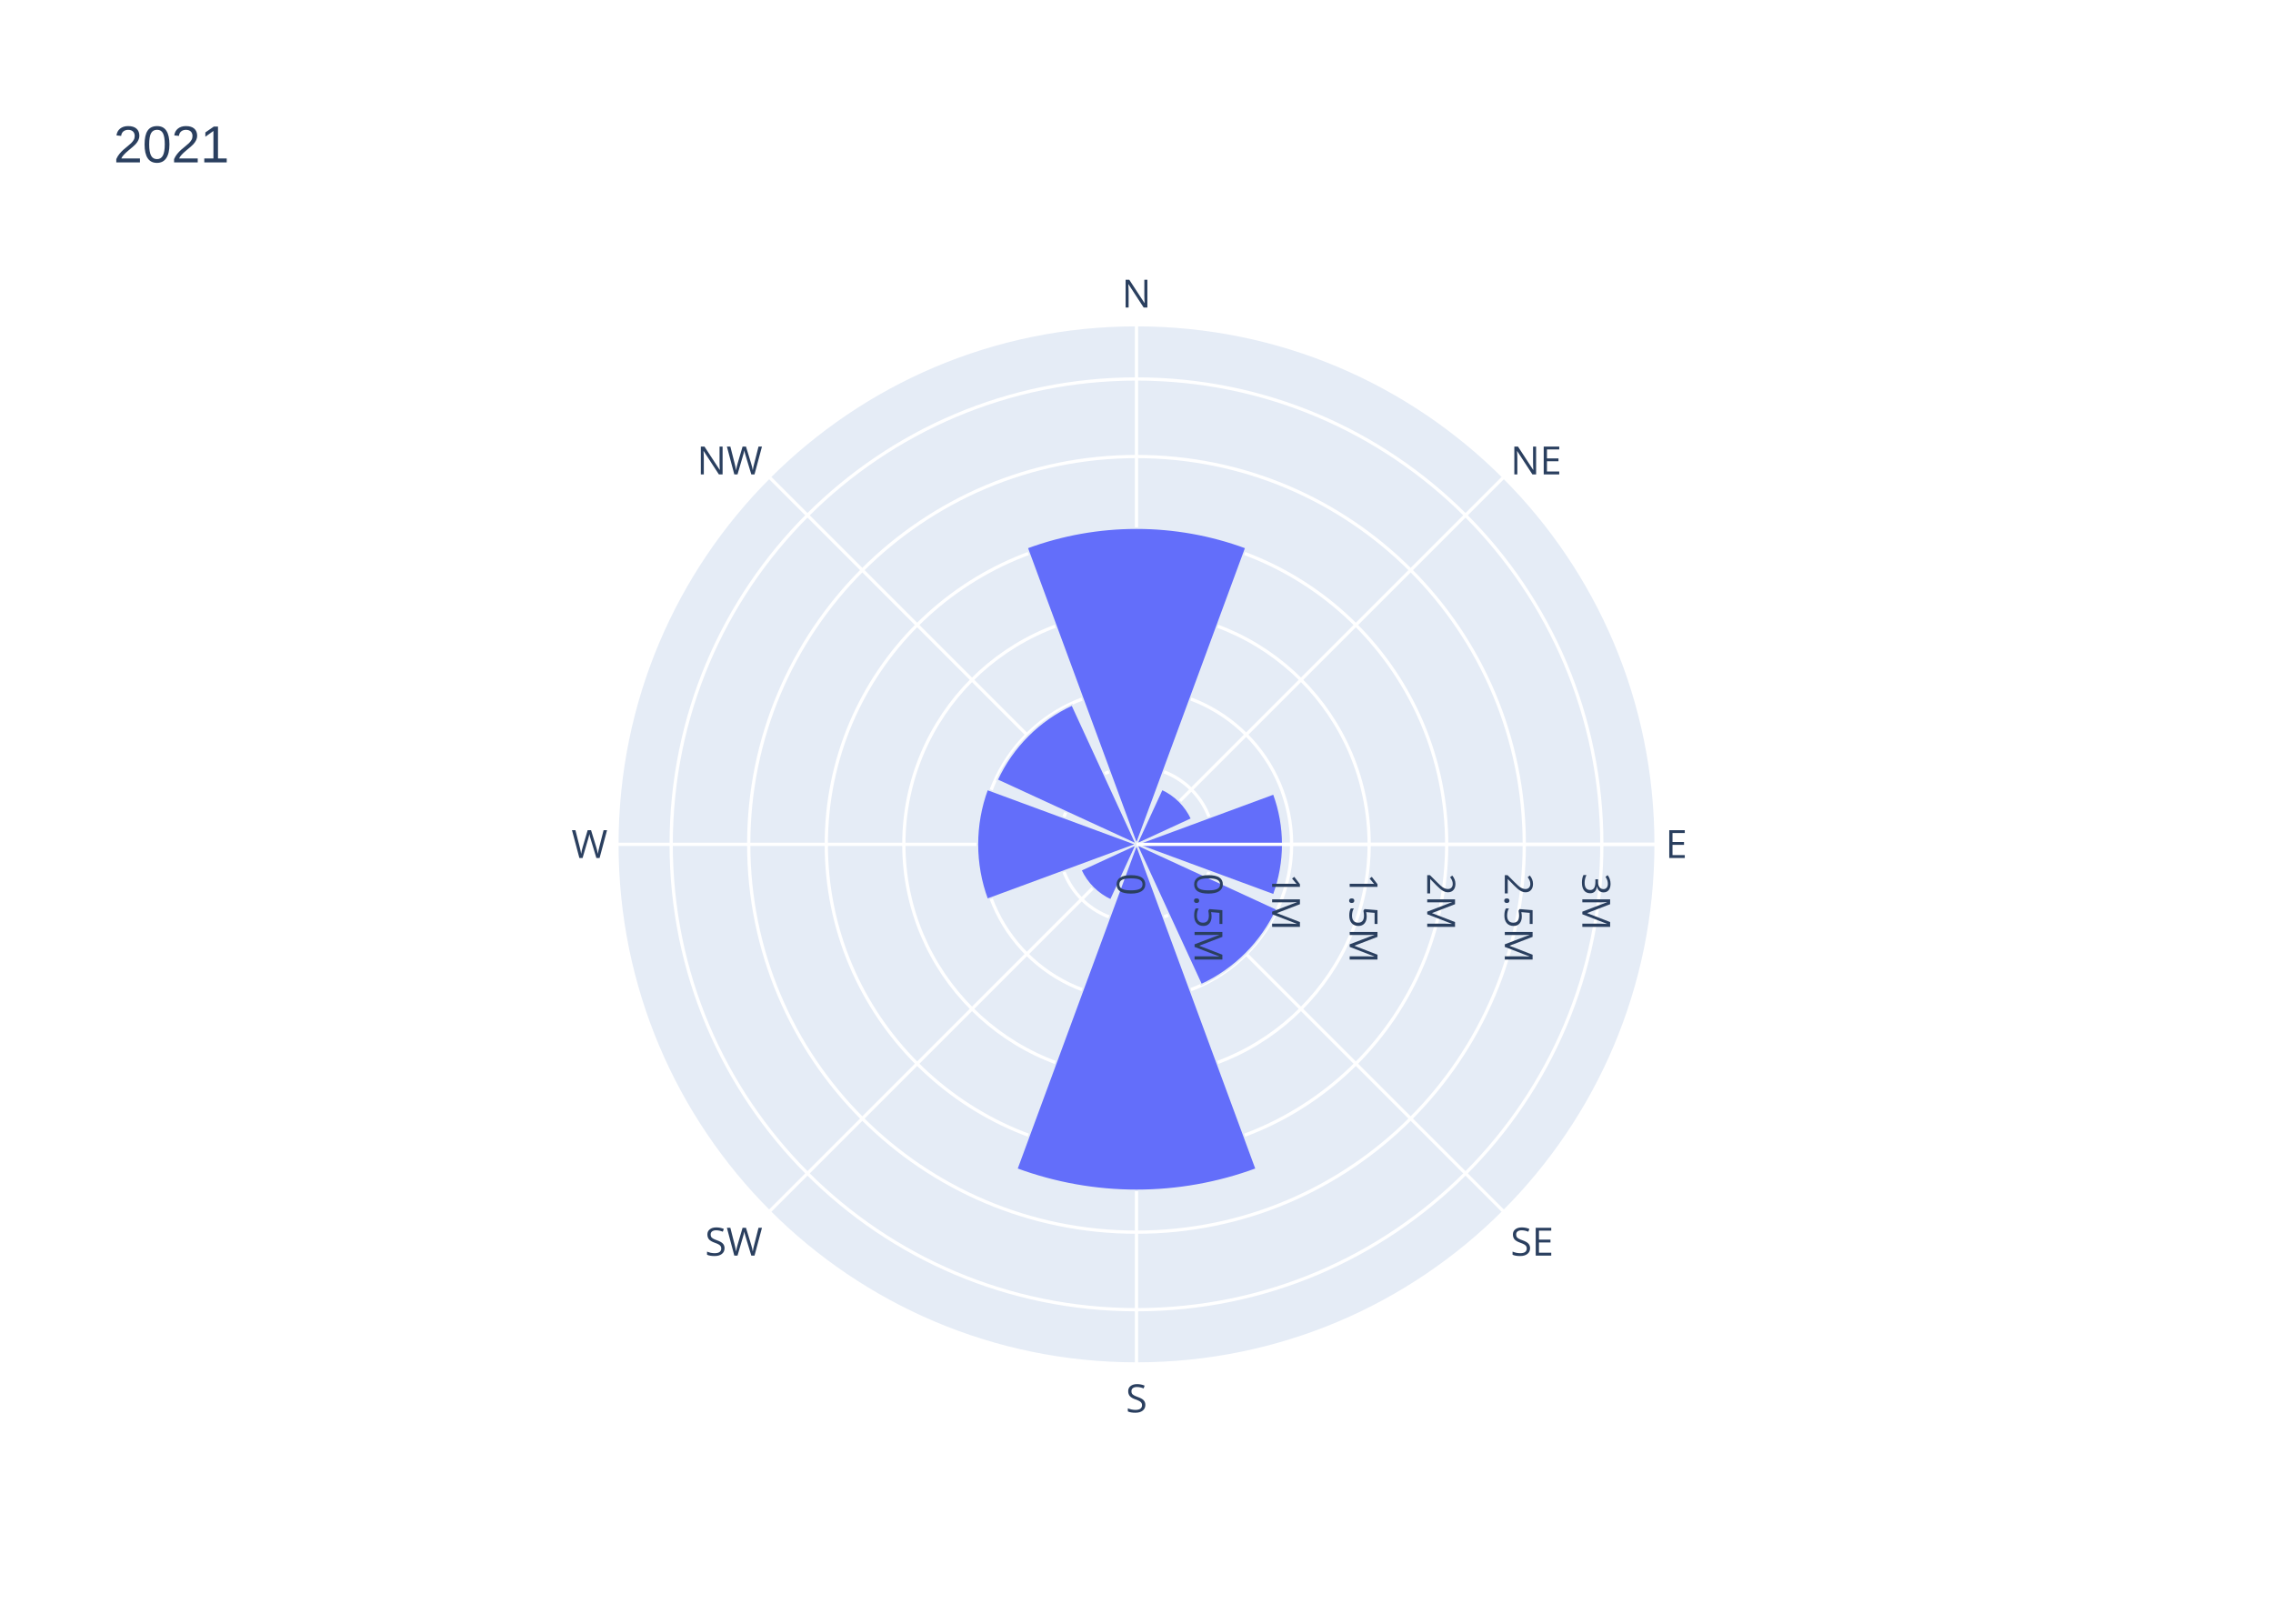
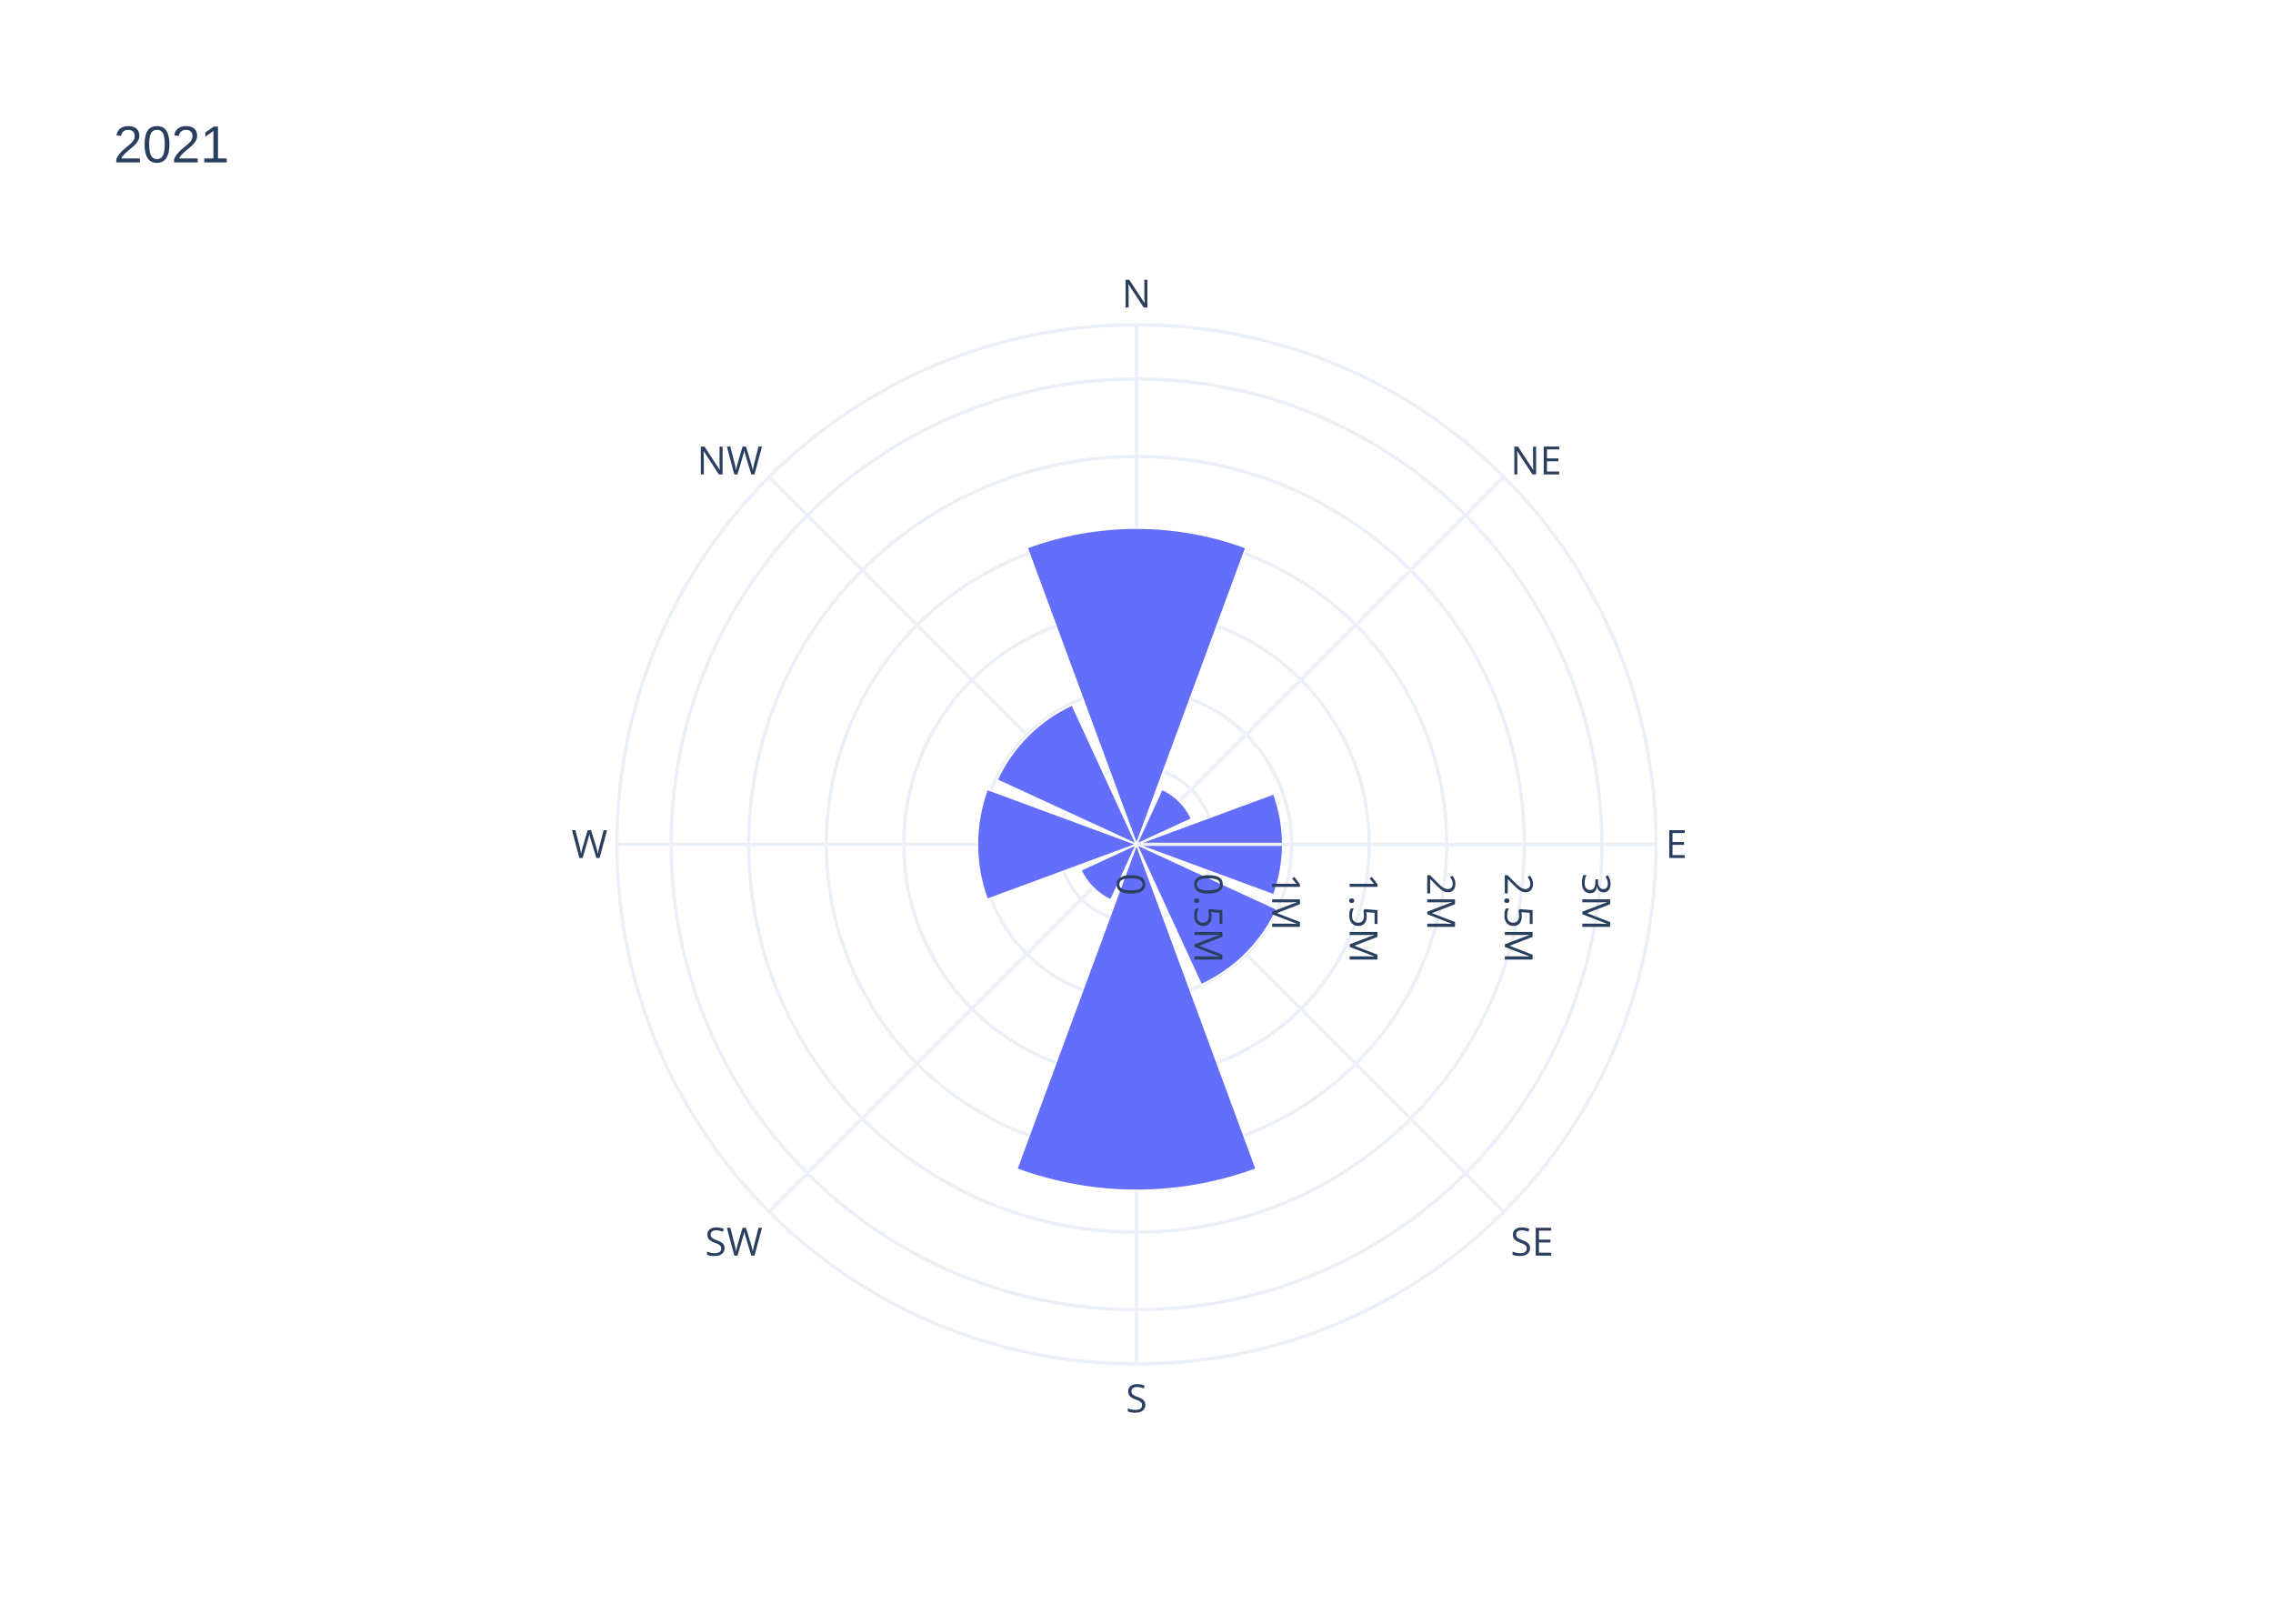
<svg xmlns="http://www.w3.org/2000/svg" class="main-svg" width="3500" height="2500" style="" viewBox="0 0 700 500">
  <rect x="0" y="0" width="700" height="500" style="fill: rgb(255, 255, 255); fill-opacity: 1;" />
-   <defs id="defs-dbbfe7">
+   <defs id="defs-c1ab90">
    <g class="clips">
-       <clipPath id="clipdbbfe7polar-for-traces">
+       <clipPath id="clipc1ab90polar-for-traces">
        <path d="M160,0A160,160 0,1,0 -160,-1.9594348786357652e-14A160,160 0,1,0 160,3.9188697572715304e-14Z" transform="translate(160,160)" />
      </clipPath>
    </g>
    <g class="gradients" />
    <g class="patterns" />
  </defs>
  <g class="bglayer" />
  <g class="layer-below">
    <g class="imagelayer" />
    <g class="shapelayer" />
  </g>
  <g class="cartesianlayer" />
  <g class="polarlayer">
    <g class="polar">
      <g class="polarsublayer draglayer" />
      <g class="polarsublayer plotbg">
-         <path d="M160,0A160,160 0,1,0 -160,-1.9594348786357652e-14A160,160 0,1,0 160,3.9188697572715304e-14Z" transform="translate(350,260)" style="fill: rgb(229, 236, 246); fill-opacity: 1;" />
+         <path d="M160,0A160,160 0,1,0 -160,-1.9594348786357652e-14A160,160 0,1,0 160,3.9188697572715304e-14Z" transform="translate(350,260)" style="fill: rgb(255, 255, 255); fill-opacity: 1;" />
      </g>
      <g class="polarsublayer backplot">
        <g class="maplayer" />
      </g>
      <g class="polarsublayer angular-grid" style="fill: none;">
-         <path class="angularaxisgrid" d="M350,260L350,100" style="stroke: rgb(255, 255, 255); stroke-opacity: 1; stroke-width: 1px;" />
-         <path class="angularaxisgrid" d="M350,260L463.137,146.863" style="stroke: rgb(255, 255, 255); stroke-opacity: 1; stroke-width: 1px;" />
-         <path class="angularaxisgrid" d="M350,260L510,260" style="stroke: rgb(255, 255, 255); stroke-opacity: 1; stroke-width: 1px;" />
-         <path class="angularaxisgrid" d="M350,260L463.137,373.137" style="stroke: rgb(255, 255, 255); stroke-opacity: 1; stroke-width: 1px;" />
-         <path class="angularaxisgrid" d="M350,260L350,420" style="stroke: rgb(255, 255, 255); stroke-opacity: 1; stroke-width: 1px;" />
-         <path class="angularaxisgrid" d="M350,260L236.863,373.137" style="stroke: rgb(255, 255, 255); stroke-opacity: 1; stroke-width: 1px;" />
-         <path class="angularaxisgrid" d="M350,260L190,260" style="stroke: rgb(255, 255, 255); stroke-opacity: 1; stroke-width: 1px;" />
-         <path class="angularaxisgrid" d="M350,260L236.863,146.863" style="stroke: rgb(255, 255, 255); stroke-opacity: 1; stroke-width: 1px;" />
+         <path class="angularaxisgrid" d="M350,260L350,100" style="stroke: rgb(235, 240, 248); stroke-opacity: 1; stroke-width: 1px;" />
+         <path class="angularaxisgrid" d="M350,260L463.137,146.863" style="stroke: rgb(235, 240, 248); stroke-opacity: 1; stroke-width: 1px;" />
+         <path class="angularaxisgrid" d="M350,260L510,260" style="stroke: rgb(235, 240, 248); stroke-opacity: 1; stroke-width: 1px;" />
+         <path class="angularaxisgrid" d="M350,260L463.137,373.137" style="stroke: rgb(235, 240, 248); stroke-opacity: 1; stroke-width: 1px;" />
+         <path class="angularaxisgrid" d="M350,260L350,420" style="stroke: rgb(235, 240, 248); stroke-opacity: 1; stroke-width: 1px;" />
+         <path class="angularaxisgrid" d="M350,260L236.863,373.137" style="stroke: rgb(235, 240, 248); stroke-opacity: 1; stroke-width: 1px;" />
+         <path class="angularaxisgrid" d="M350,260L190,260" style="stroke: rgb(235, 240, 248); stroke-opacity: 1; stroke-width: 1px;" />
+         <path class="angularaxisgrid" d="M350,260L236.863,146.863" style="stroke: rgb(235, 240, 248); stroke-opacity: 1; stroke-width: 1px;" />
      </g>
      <g class="polarsublayer radial-grid" transform="translate(350,260)" style="fill: none;">
-         <path class="xgrid" d="M23.88,0A23.88,23.88 0,1,0 -23.88,-2.9244565563638794e-15A23.88,23.88 0,1,0 23.88,5.848913112727759e-15Z" style="stroke: rgb(255, 255, 255); stroke-opacity: 1; stroke-width: 1px;" />
-         <path class="xgrid" d="M47.77,0A47.77,47.77 0,1,0 -47.77,-5.850137759526906e-15A47.77,47.77 0,1,0 47.77,1.1700275519053813e-14Z" style="stroke: rgb(255, 255, 255); stroke-opacity: 1; stroke-width: 1px;" />
-         <path class="xgrid" d="M71.65,0A71.65,71.65 0,1,0 -71.65,-8.774594315890787e-15A71.65,71.65 0,1,0 71.65,1.7549188631781574e-14Z" style="stroke: rgb(255, 255, 255); stroke-opacity: 1; stroke-width: 1px;" />
-         <path class="xgrid" d="M95.53,0A95.53,95.53 0,1,0 -95.53,-1.1699050872254666e-14A95.53,95.53 0,1,0 95.53,2.3398101744509332e-14Z" style="stroke: rgb(255, 255, 255); stroke-opacity: 1; stroke-width: 1px;" />
-         <path class="xgrid" d="M119.42,0A119.42,119.42 0,1,0 -119.42,-1.4624732075417692e-14A119.42,119.42 0,1,0 119.42,2.9249464150835383e-14Z" style="stroke: rgb(255, 255, 255); stroke-opacity: 1; stroke-width: 1px;" />
-         <path class="xgrid" d="M143.3,0A143.3,143.3 0,1,0 -143.3,-1.7549188631781574e-14A143.3,143.3 0,1,0 143.3,3.509837726356315e-14Z" style="stroke: rgb(255, 255, 255); stroke-opacity: 1; stroke-width: 1px;" />
+         <path class="xgrid" d="M23.88,0A23.88,23.88 0,1,0 -23.88,-2.9244565563638794e-15A23.88,23.88 0,1,0 23.88,5.848913112727759e-15Z" style="stroke: rgb(235, 240, 248); stroke-opacity: 1; stroke-width: 1px;" />
+         <path class="xgrid" d="M47.77,0A47.77,47.77 0,1,0 -47.77,-5.850137759526906e-15A47.77,47.77 0,1,0 47.77,1.1700275519053813e-14Z" style="stroke: rgb(235, 240, 248); stroke-opacity: 1; stroke-width: 1px;" />
+         <path class="xgrid" d="M71.65,0A71.65,71.65 0,1,0 -71.65,-8.774594315890787e-15A71.65,71.65 0,1,0 71.65,1.7549188631781574e-14Z" style="stroke: rgb(235, 240, 248); stroke-opacity: 1; stroke-width: 1px;" />
+         <path class="xgrid" d="M95.53,0A95.53,95.53 0,1,0 -95.53,-1.1699050872254666e-14A95.53,95.53 0,1,0 95.53,2.3398101744509332e-14Z" style="stroke: rgb(235, 240, 248); stroke-opacity: 1; stroke-width: 1px;" />
+         <path class="xgrid" d="M119.42,0A119.42,119.42 0,1,0 -119.42,-1.4624732075417692e-14A119.42,119.42 0,1,0 119.42,2.9249464150835383e-14Z" style="stroke: rgb(235, 240, 248); stroke-opacity: 1; stroke-width: 1px;" />
+         <path class="xgrid" d="M143.3,0A143.3,143.3 0,1,0 -143.3,-1.7549188631781574e-14A143.3,143.3 0,1,0 143.3,3.509837726356315e-14Z" style="stroke: rgb(235, 240, 248); stroke-opacity: 1; stroke-width: 1px;" />
      </g>
-       <g class="polarsublayer frontplot" transform="translate(190,100)" clip-path="url(#clipdbbfe7polar-for-traces)">
+       <g class="polarsublayer frontplot" transform="translate(190,100)" clip-path="url(#clipc1ab90polar-for-traces)">
        <g class="barlayer">
          <g class="trace bars" style="opacity: 1;">
            <g class="points">
              <g class="point" style="vector-effect: non-scaling-stroke; stroke-miterlimit: 2;">
-                 <path d="M160,160L193.704,68.643A97.376,97.376 0,0,0 126.296,68.643L160,160A0,0 0,0,1 160,160Z" style="opacity: 1; stroke-width: 0.5px; fill: rgb(99, 110, 250); fill-opacity: 1; stroke: rgb(229, 236, 246); stroke-opacity: 1;" />
+                 <path d="M160,160L193.704,68.643A97.376,97.376 0,0,0 126.296,68.643L160,160A0,0 0,0,1 160,160Z" style="opacity: 1; stroke-width: 0.5px; fill: rgb(99, 110, 250); fill-opacity: 1; stroke: rgb(255, 255, 255); stroke-opacity: 1;" />
              </g>
              <g class="point" style="vector-effect: non-scaling-stroke; stroke-miterlimit: 2;">
-                 <path d="M160,160L177.003,152.161A18.723,18.723 0,0,0 167.839,142.997L160,160A0,0 0,0,1 160,160Z" style="opacity: 1; stroke-width: 0.5px; fill: rgb(99, 110, 250); fill-opacity: 1; stroke: rgb(229, 236, 246); stroke-opacity: 1;" />
+                 <path d="M160,160L177.003,152.161A18.723,18.723 0,0,0 167.839,142.997L160,160A0,0 0,0,1 160,160Z" style="opacity: 1; stroke-width: 0.5px; fill: rgb(99, 110, 250); fill-opacity: 1; stroke: rgb(255, 255, 255); stroke-opacity: 1;" />
              </g>
              <g class="point" style="vector-effect: non-scaling-stroke; stroke-miterlimit: 2;">
-                 <path d="M160,160L202.264,175.592A45.048,45.048 0,0,0 202.264,144.408L160,160A0,0 0,0,1 160,160Z" style="opacity: 1; stroke-width: 0.5px; fill: rgb(99, 110, 250); fill-opacity: 1; stroke: rgb(229, 236, 246); stroke-opacity: 1;" />
+                 <path d="M160,160L202.264,175.592A45.048,45.048 0,0,0 202.264,144.408L160,160A0,0 0,0,1 160,160Z" style="opacity: 1; stroke-width: 0.5px; fill: rgb(99, 110, 250); fill-opacity: 1; stroke: rgb(255, 255, 255); stroke-opacity: 1;" />
              </g>
              <g class="point" style="vector-effect: non-scaling-stroke; stroke-miterlimit: 2;">
-                 <path d="M160,160L179.939,203.25A47.625,47.625 0,0,0 203.25,179.939L160,160A0,0 0,0,1 160,160Z" style="opacity: 1; stroke-width: 0.5px; fill: rgb(99, 110, 250); fill-opacity: 1; stroke: rgb(229, 236, 246); stroke-opacity: 1;" />
+                 <path d="M160,160L179.939,203.25A47.625,47.625 0,0,0 203.25,179.939L160,160A0,0 0,0,1 160,160Z" style="opacity: 1; stroke-width: 0.5px; fill: rgb(99, 110, 250); fill-opacity: 1; stroke: rgb(255, 255, 255); stroke-opacity: 1;" />
              </g>
              <g class="point" style="vector-effect: non-scaling-stroke; stroke-miterlimit: 2;">
-                 <path d="M160,160L123.117,259.975A106.561,106.561 0,0,0 196.883,259.975L160,160A0,0 0,0,1 160,160Z" style="opacity: 1; stroke-width: 0.5px; fill: rgb(99, 110, 250); fill-opacity: 1; stroke: rgb(229, 236, 246); stroke-opacity: 1;" />
+                 <path d="M160,160L123.117,259.975A106.561,106.561 0,0,0 196.883,259.975L160,160A0,0 0,0,1 160,160Z" style="opacity: 1; stroke-width: 0.5px; fill: rgb(99, 110, 250); fill-opacity: 1; stroke: rgb(255, 255, 255); stroke-opacity: 1;" />
              </g>
              <g class="point" style="vector-effect: non-scaling-stroke; stroke-miterlimit: 2;">
-                 <path d="M160,160L142.84,167.911A18.896,18.896 0,0,0 152.089,177.16L160,160A0,0 0,0,1 160,160Z" style="opacity: 1; stroke-width: 0.5px; fill: rgb(99, 110, 250); fill-opacity: 1; stroke: rgb(229, 236, 246); stroke-opacity: 1;" />
+                 <path d="M160,160L142.84,167.911A18.896,18.896 0,0,0 152.089,177.16L160,160A0,0 0,0,1 160,160Z" style="opacity: 1; stroke-width: 0.5px; fill: rgb(99, 110, 250); fill-opacity: 1; stroke: rgb(255, 255, 255); stroke-opacity: 1;" />
              </g>
              <g class="point" style="vector-effect: non-scaling-stroke; stroke-miterlimit: 2;">
-                 <path d="M160,160L114.025,143.039A49.004,49.004 0,0,0 114.025,176.961L160,160A0,0 0,0,1 160,160Z" style="opacity: 1; stroke-width: 0.5px; fill: rgb(99, 110, 250); fill-opacity: 1; stroke: rgb(229, 236, 246); stroke-opacity: 1;" />
+                 <path d="M160,160L114.025,143.039A49.004,49.004 0,0,0 114.025,176.961L160,160A0,0 0,0,1 160,160Z" style="opacity: 1; stroke-width: 0.5px; fill: rgb(99, 110, 250); fill-opacity: 1; stroke: rgb(255, 255, 255); stroke-opacity: 1;" />
              </g>
              <g class="point" style="vector-effect: non-scaling-stroke; stroke-miterlimit: 2;">
-                 <path d="M160,160L140.191,117.031A47.315,47.315 0,0,0 117.031,140.191L160,160A0,0 0,0,1 160,160Z" style="opacity: 1; stroke-width: 0.5px; fill: rgb(99, 110, 250); fill-opacity: 1; stroke: rgb(229, 236, 246); stroke-opacity: 1;" />
+                 <path d="M160,160L140.191,117.031A47.315,47.315 0,0,0 117.031,140.191L160,160A0,0 0,0,1 160,160Z" style="opacity: 1; stroke-width: 0.5px; fill: rgb(99, 110, 250); fill-opacity: 1; stroke: rgb(255, 255, 255); stroke-opacity: 1;" />
              </g>
            </g>
          </g>
        </g>
        <g class="scatterlayer" />
      </g>
      <g class="polarsublayer angular-line">
-         <path d="M160,0A160,160 0,1,0 -160,-1.9594348786357652e-14A160,160 0,1,0 160,3.9188697572715304e-14Z" transform="translate(350,260)" stroke-width="1" style="fill: none; stroke: rgb(255, 255, 255); stroke-opacity: 1;" />
+         <path d="M160,0A160,160 0,1,0 -160,-1.9594348786357652e-14A160,160 0,1,0 160,3.9188697572715304e-14Z" transform="translate(350,260)" stroke-width="1" style="fill: none; stroke: rgb(235, 240, 248); stroke-opacity: 1;" />
      </g>
      <g class="polarsublayer radial-line">
-         <line x1="0" y1="0" x2="160" y2="0" transform="translate(350,260)" stroke-width="1" style="fill: none; stroke: rgb(255, 255, 255); stroke-opacity: 1;" />
+         <line x1="0" y1="0" x2="160" y2="0" transform="translate(350,260)" stroke-width="1" style="fill: none; stroke: rgb(235, 240, 248); stroke-opacity: 1;" />
      </g>
      <g class="polarsublayer angular-axis">
        <g class="angularaxistick">
          <text text-anchor="middle" x="1.7757378587636624e-16" y="-5.3" transform="translate(350,100)" style="font-family: 'Open Sans', verdana, arial, sans-serif; font-size: 12px; fill: rgb(42, 63, 95); fill-opacity: 1; white-space: pre; opacity: 1;">N</text>
        </g>
        <g class="angularaxistick">
          <text text-anchor="start" x="2.051" y="-0.778" transform="translate(463.1371,146.8629)" style="font-family: 'Open Sans', verdana, arial, sans-serif; font-size: 12px; fill: rgb(42, 63, 95); fill-opacity: 1; white-space: pre; opacity: 1;">NE</text>
        </g>
        <g class="angularaxistick">
          <text text-anchor="start" x="2.9" y="4.2" transform="translate(510,260)" style="font-family: 'Open Sans', verdana, arial, sans-serif; font-size: 12px; fill: rgb(42, 63, 95); fill-opacity: 1; white-space: pre; opacity: 1;">E</text>
        </g>
        <g class="angularaxistick">
          <text text-anchor="start" x="2.051" y="13.506" transform="translate(463.1371,373.1371)" style="font-family: 'Open Sans', verdana, arial, sans-serif; font-size: 12px; fill: rgb(42, 63, 95); fill-opacity: 1; white-space: pre; opacity: 1;">SE</text>
        </g>
        <g class="angularaxistick">
          <text text-anchor="middle" x="1.7757378587636624e-16" y="14.9" transform="translate(350,420)" style="font-family: 'Open Sans', verdana, arial, sans-serif; font-size: 12px; fill: rgb(42, 63, 95); fill-opacity: 1; white-space: pre; opacity: 1;">S</text>
        </g>
        <g class="angularaxistick">
          <text text-anchor="end" x="-2.051" y="13.506" transform="translate(236.8629,373.1371)" style="font-family: 'Open Sans', verdana, arial, sans-serif; font-size: 12px; fill: rgb(42, 63, 95); fill-opacity: 1; white-space: pre; opacity: 1;">SW</text>
        </g>
        <g class="angularaxistick">
          <text text-anchor="end" x="-2.9" y="4.2" transform="translate(190,260)" style="font-family: 'Open Sans', verdana, arial, sans-serif; font-size: 12px; fill: rgb(42, 63, 95); fill-opacity: 1; white-space: pre; opacity: 1;">W</text>
        </g>
        <g class="angularaxistick">
          <text text-anchor="end" x="-2.051" y="-0.778" transform="translate(236.8629,146.8629)" style="font-family: 'Open Sans', verdana, arial, sans-serif; font-size: 12px; fill: rgb(42, 63, 95); fill-opacity: 1; white-space: pre; opacity: 1;">NW</text>
        </g>
      </g>
      <g class="polarsublayer radial-axis" transform="translate(350,260)">
        <g class="xtick">
          <text text-anchor="start" x="0" y="14.9" transform=" rotate(90,0,8.9)" style="font-family: 'Open Sans', verdana, arial, sans-serif; font-size: 12px; fill: rgb(42, 63, 95); fill-opacity: 1; white-space: pre; opacity: 1;">0</text>
        </g>
        <g class="xtick">
          <text text-anchor="start" x="0" y="14.9" transform="translate(23.88,0) rotate(90,0,8.9)" style="font-family: 'Open Sans', verdana, arial, sans-serif; font-size: 12px; fill: rgb(42, 63, 95); fill-opacity: 1; white-space: pre; opacity: 1;">0.5M</text>
        </g>
        <g class="xtick">
          <text text-anchor="start" x="0" y="14.9" transform="translate(47.77,0) rotate(90,0,8.9)" style="font-family: 'Open Sans', verdana, arial, sans-serif; font-size: 12px; fill: rgb(42, 63, 95); fill-opacity: 1; white-space: pre; opacity: 1;">1M</text>
        </g>
        <g class="xtick">
          <text text-anchor="start" x="0" y="14.9" transform="translate(71.65,0) rotate(90,0,8.9)" style="font-family: 'Open Sans', verdana, arial, sans-serif; font-size: 12px; fill: rgb(42, 63, 95); fill-opacity: 1; white-space: pre; opacity: 1;">1.5M</text>
        </g>
        <g class="xtick">
          <text text-anchor="start" x="0" y="14.9" transform="translate(95.53,0) rotate(90,0,8.9)" style="font-family: 'Open Sans', verdana, arial, sans-serif; font-size: 12px; fill: rgb(42, 63, 95); fill-opacity: 1; white-space: pre; opacity: 1;">2M</text>
        </g>
        <g class="xtick">
          <text text-anchor="start" x="0" y="14.9" transform="translate(119.42,0) rotate(90,0,8.9)" style="font-family: 'Open Sans', verdana, arial, sans-serif; font-size: 12px; fill: rgb(42, 63, 95); fill-opacity: 1; white-space: pre; opacity: 1;">2.5M</text>
        </g>
        <g class="xtick">
          <text text-anchor="start" x="0" y="14.9" transform="translate(143.3,0) rotate(90,0,8.9)" style="font-family: 'Open Sans', verdana, arial, sans-serif; font-size: 12px; fill: rgb(42, 63, 95); fill-opacity: 1; white-space: pre; opacity: 1;">3M</text>
        </g>
      </g>
    </g>
  </g>
  <g class="ternarylayer" />
  <g class="geolayer" />
  <g class="funnelarealayer" />
  <g class="pielayer" />
  <g class="iciclelayer" />
  <g class="treemaplayer" />
  <g class="sunburstlayer" />
  <g class="glimages" />
-   <defs id="topdefs-dbbfe7">
+   <defs id="topdefs-c1ab90">
    <g class="clips" />
  </defs>
  <g class="layer-above">
    <g class="imagelayer" />
    <g class="shapelayer" />
  </g>
  <g class="infolayer">
    <g class="g-gtitle">
      <text class="gtitle" x="35" y="50" text-anchor="start" dy="0em" style="font-family: Arial; font-size: 16px; fill: rgb(42, 63, 95); opacity: 1; font-weight: normal; white-space: pre;">2021</text>
    </g>
    <g class="g-polartitle" />
  </g>
</svg>
